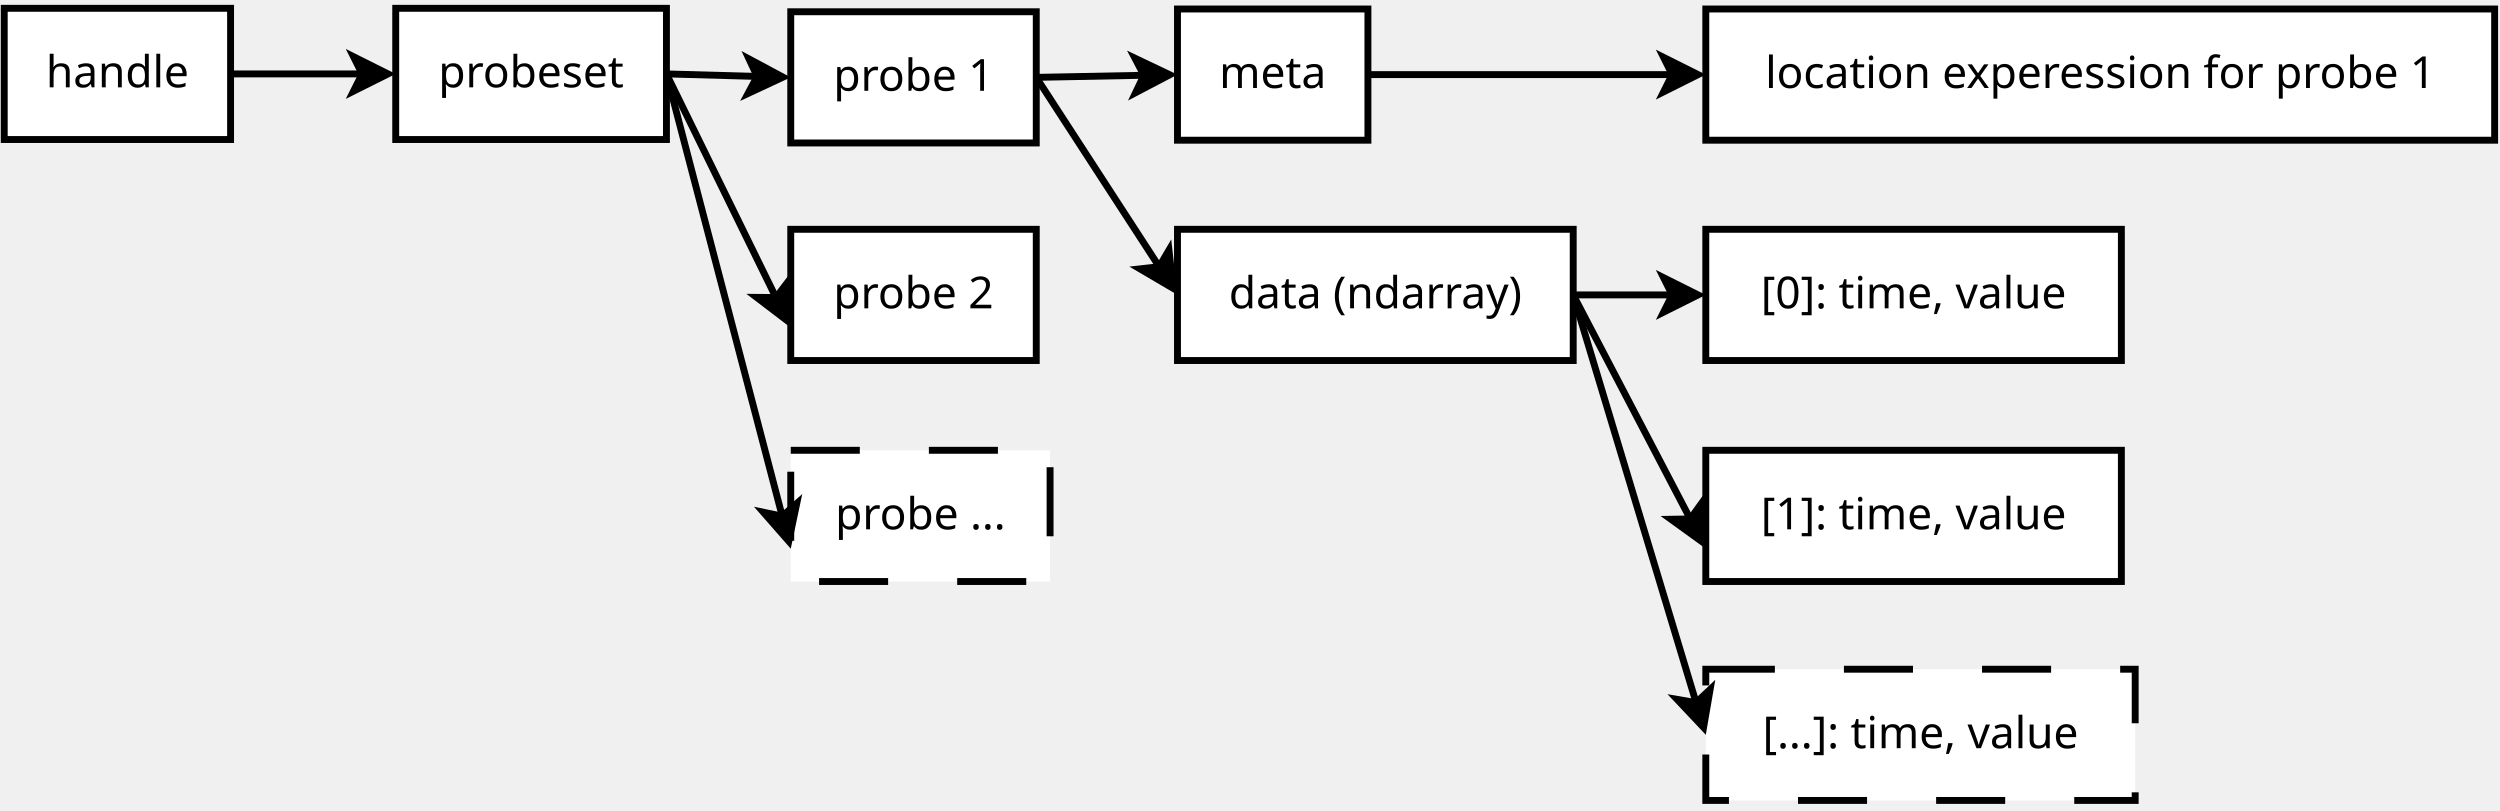
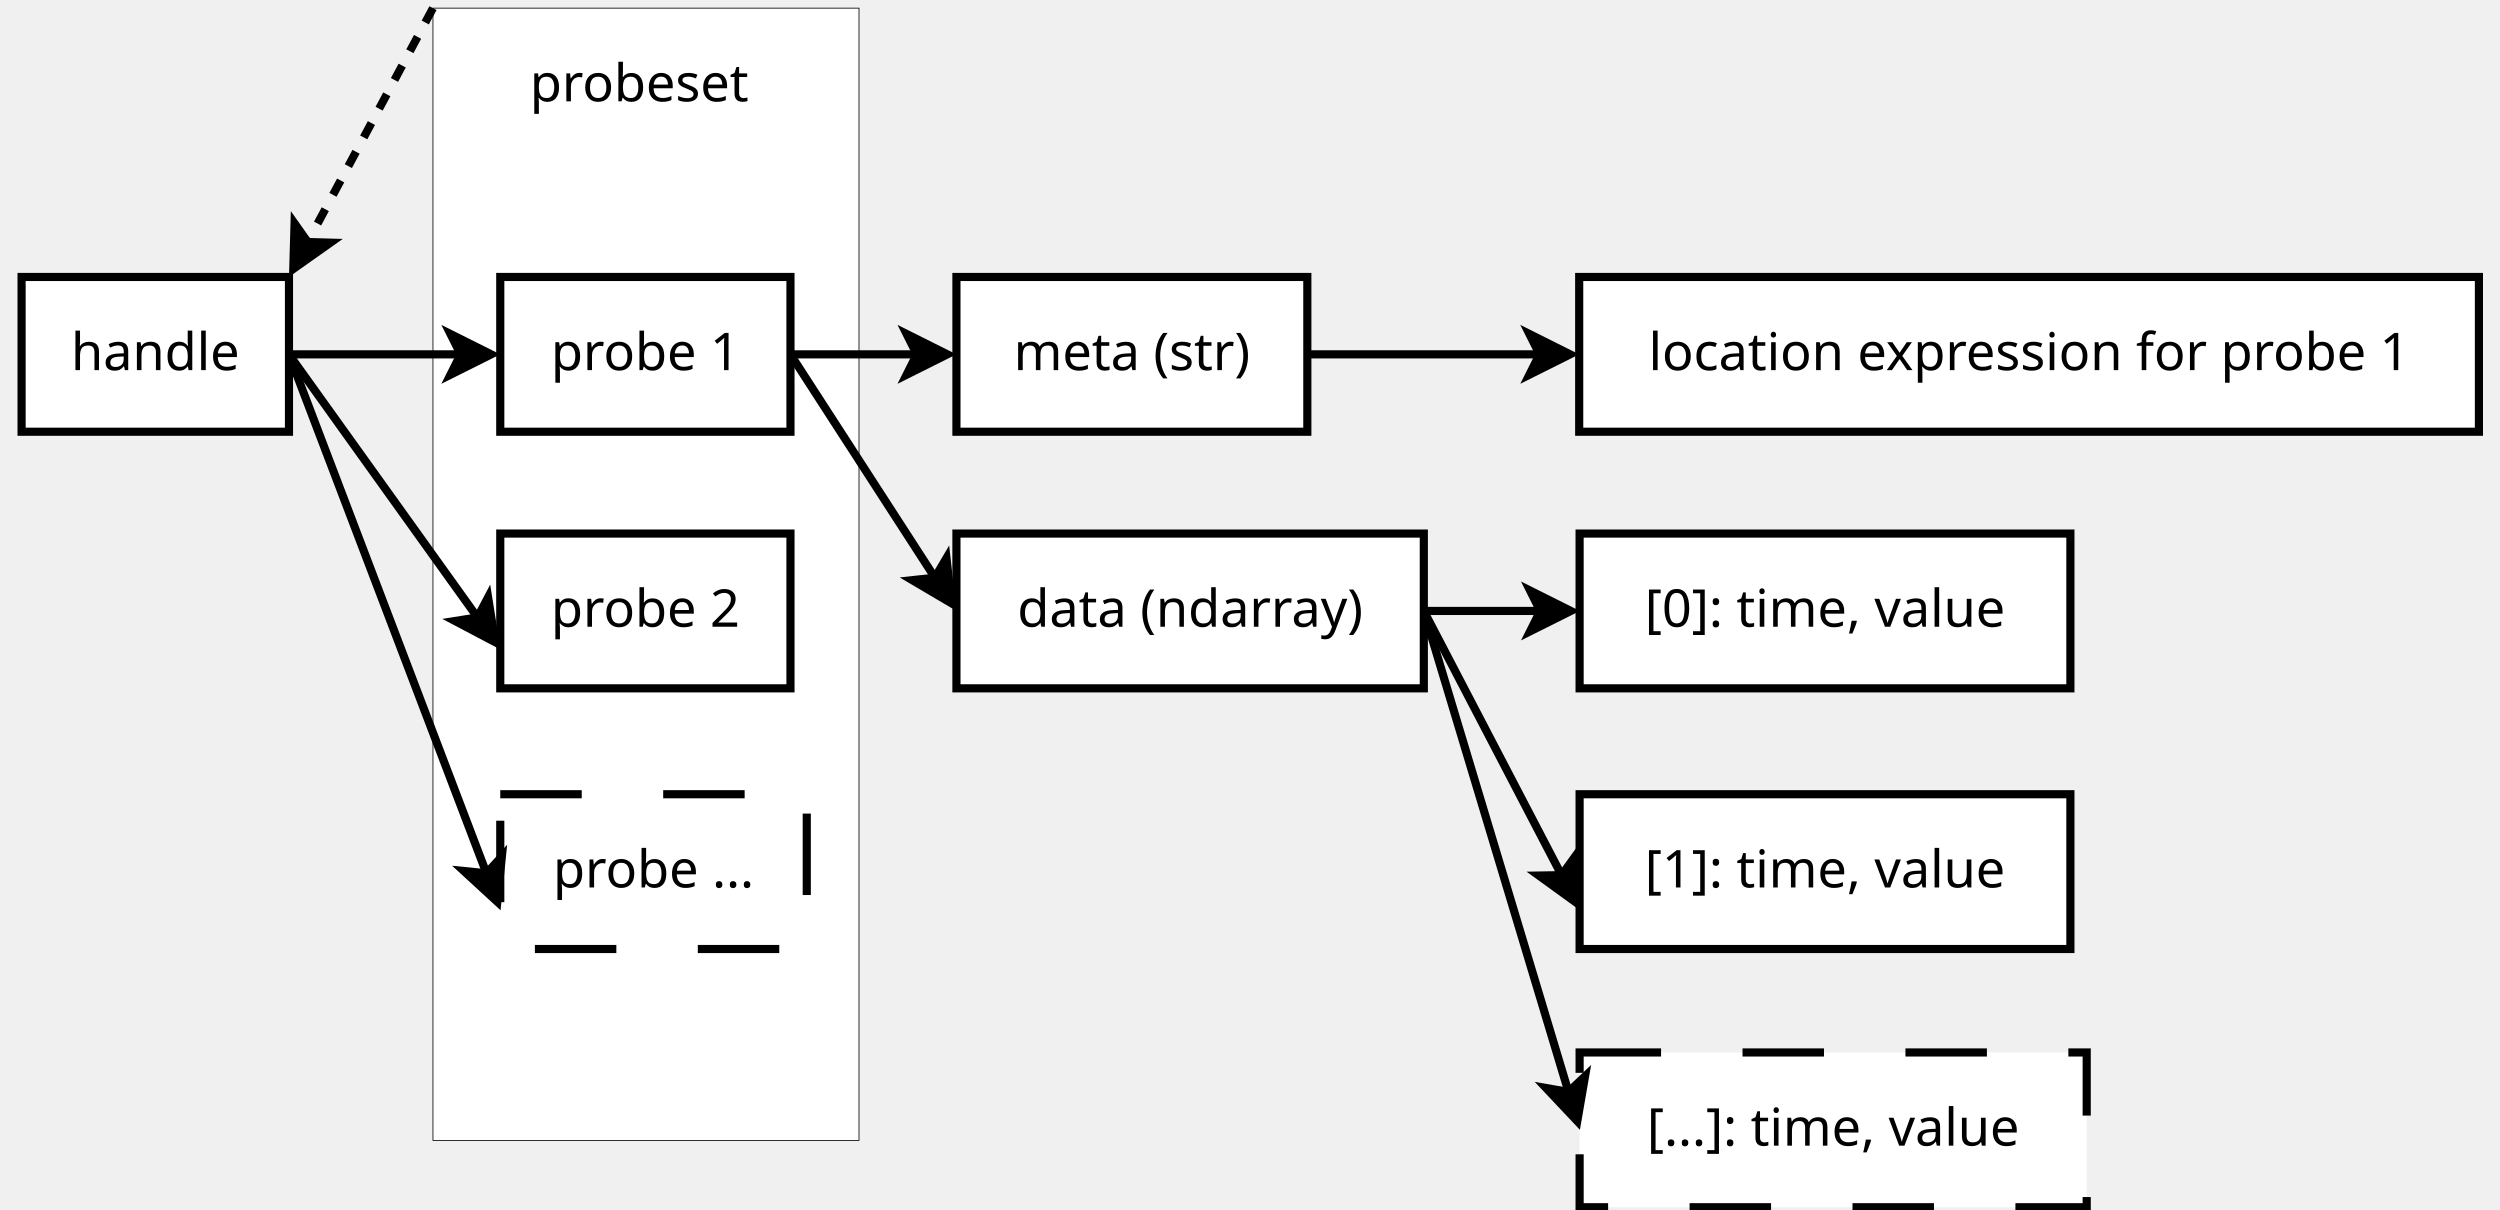
- <svg xmlns="http://www.w3.org/2000/svg" width="37cm" height="12cm" viewBox="207 182 724 232">
+ <svg xmlns="http://www.w3.org/2000/svg" width="31cm" height="15cm" viewBox="317 116 606 297">
  <g id="Achtergrond">
    <g>
-       <rect style="fill: #ffffff; fill-opacity: 1; stroke-opacity: 1; stroke-width: 2; stroke: #000000" x="208.225" y="183" width="65.55" height="38" rx="0" ry="0" />
-       <text font-size="12.8" style="fill: #000000; fill-opacity: 1; stroke: none;text-anchor:middle;font-family:sans-serif;font-style:normal;font-weight:normal" x="241" y="205.881">
-         <tspan x="241" y="205.881">handle</tspan>
+       <rect style="fill: #ffffff; fill-opacity: 1; stroke-opacity: 1; stroke-width: 0.2; stroke: #000000" x="419.401" y="118" width="104.599" height="278" rx="0" ry="0" />
+       <text font-size="12.8" style="fill: #000000; fill-opacity: 1; stroke: none;text-anchor:middle;font-family:sans-serif;font-style:normal;font-weight:normal" x="471.7" y="140.881">
+         <tspan x="471.7" y="140.881">probeset</tspan>
+         <tspan x="471.7" y="156.881" />
+         <tspan x="471.7" y="172.881" />
+         <tspan x="471.7" y="188.881" />
+         <tspan x="471.7" y="204.881" />
+         <tspan x="471.7" y="220.881" />
+         <tspan x="471.7" y="236.881" />
+         <tspan x="471.7" y="252.881" />
+         <tspan x="471.7" y="268.881" />
+         <tspan x="471.7" y="284.881" />
+         <tspan x="471.7" y="300.881" />
+         <tspan x="471.7" y="316.881" />
+         <tspan x="471.7" y="332.881" />
+         <tspan x="471.7" y="348.881" />
+         <tspan x="471.7" y="364.881" />
+         <tspan x="471.7" y="380.881" />
      </text>
    </g>
    <text font-size="12.8" style="fill: #000000; fill-opacity: 1; stroke: none;text-anchor:start;font-family:sans-serif;font-style:normal;font-weight:normal" x="395" y="369">
      <tspan x="395" y="369" />
    </text>
    <g>
-       <rect style="fill: #ffffff; fill-opacity: 1; stroke-opacity: 1; stroke-width: 2; stroke: #000000" x="321.6" y="183" width="78.4" height="38" rx="0" ry="0" />
-       <text font-size="12.8" style="fill: #000000; fill-opacity: 1; stroke: none;text-anchor:middle;font-family:sans-serif;font-style:normal;font-weight:normal" x="360.8" y="205.881">
-         <tspan x="360.8" y="205.881">probeset</tspan>
+       <rect style="fill: #ffffff; fill-opacity: 1; stroke-opacity: 1; stroke-width: 2; stroke: #000000" x="318.4" y="184" width="65.65" height="38" rx="0" ry="0" />
+       <text font-size="12.8" style="fill: #000000; fill-opacity: 1; stroke: none;text-anchor:middle;font-family:sans-serif;font-style:normal;font-weight:normal" x="351.225" y="206.881">
+         <tspan x="351.225" y="206.881">handle</tspan>
      </text>
    </g>
    <g>
-       <line style="fill: none; stroke-opacity: 1; stroke-width: 2; stroke: #000000" x1="273.775" y1="202" x2="311.864" y2="202" />
-       <polygon style="fill: #000000; fill-opacity: 1; stroke-opacity: 1; stroke-width: 2; stroke: #000000" fill-rule="evenodd" points="319.364,202 309.364,207 311.864,202 309.364,197 " />
-     </g>
-     <g>
-       <rect style="fill: #ffffff; fill-opacity: 1; stroke-opacity: 1; stroke-width: 2; stroke: #000000" x="436" y="184" width="71.1" height="38" rx="0" ry="0" />
-       <text font-size="12.8" style="fill: #000000; fill-opacity: 1; stroke: none;text-anchor:middle;font-family:sans-serif;font-style:normal;font-weight:normal" x="471.55" y="206.881">
-         <tspan x="471.55" y="206.881">probe 1</tspan>
+       <rect style="fill: #ffffff; fill-opacity: 1; stroke-opacity: 1; stroke-width: 2; stroke: #000000" x="435.926" y="184" width="71.25" height="38" rx="0" ry="0" />
+       <text font-size="12.8" style="fill: #000000; fill-opacity: 1; stroke: none;text-anchor:middle;font-family:sans-serif;font-style:normal;font-weight:normal" x="471.551" y="206.881">
+         <tspan x="471.551" y="206.881">probe 1</tspan>
      </text>
    </g>
    <g>
-       <rect style="fill: #ffffff; fill-opacity: 1; stroke-opacity: 1; stroke-width: 2; stroke: #000000" x="436" y="247" width="71.1" height="38" rx="0" ry="0" />
-       <text font-size="12.8" style="fill: #000000; fill-opacity: 1; stroke: none;text-anchor:middle;font-family:sans-serif;font-style:normal;font-weight:normal" x="471.55" y="269.881">
-         <tspan x="471.55" y="269.881">probe 2</tspan>
+       <rect style="fill: #ffffff; fill-opacity: 1; stroke-opacity: 1; stroke-width: 2; stroke: #000000" x="435.926" y="247" width="71.25" height="38" rx="0" ry="0" />
+       <text font-size="12.8" style="fill: #000000; fill-opacity: 1; stroke: none;text-anchor:middle;font-family:sans-serif;font-style:normal;font-weight:normal" x="471.551" y="269.881">
+         <tspan x="471.551" y="269.881">probe 2</tspan>
      </text>
    </g>
    <g>
-       <rect style="fill: #ffffff; fill-opacity: 1; stroke-opacity: 1; stroke-width: 2; stroke-dasharray: 20; stroke: #000000" x="436" y="311" width="75.1" height="38" rx="0" ry="0" />
-       <text font-size="12.8" style="fill: #000000; fill-opacity: 1; stroke: none;text-anchor:middle;font-family:sans-serif;font-style:normal;font-weight:normal" x="473.55" y="333.881">
-         <tspan x="473.55" y="333.881">probe ...</tspan>
+       <rect style="fill: #ffffff; fill-opacity: 1; stroke-opacity: 1; stroke-width: 2; stroke-dasharray: 20; stroke: #000000" x="435.926" y="311" width="75.25" height="38" rx="0" ry="0" />
+       <text font-size="12.8" style="fill: #000000; fill-opacity: 1; stroke: none;text-anchor:middle;font-family:sans-serif;font-style:normal;font-weight:normal" x="473.551" y="333.881">
+         <tspan x="473.551" y="333.881">probe ...</tspan>
      </text>
    </g>
    <g>
-       <line style="fill: none; stroke-opacity: 1; stroke-width: 2; stroke: #000000" x1="400" y1="202" x2="426.268" y2="202.73" />
-       <polygon style="fill: #000000; fill-opacity: 1; stroke-opacity: 1; stroke-width: 2; stroke: #000000" fill-rule="evenodd" points="433.765,202.938 423.63,207.658 426.268,202.73 423.907,197.662 " />
+       <line style="fill: none; stroke-opacity: 1; stroke-width: 2; stroke: #000000" x1="384.05" y1="203" x2="426.19" y2="203" />
+       <polygon style="fill: #000000; fill-opacity: 1; stroke-opacity: 1; stroke-width: 2; stroke: #000000" fill-rule="evenodd" points="433.69,203 423.69,208 426.19,203 423.69,198 " />
    </g>
    <g>
-       <line style="fill: none; stroke-opacity: 1; stroke-width: 2; stroke: #000000" x1="400" y1="202" x2="431.717" y2="266.756" />
-       <polygon style="fill: #000000; fill-opacity: 1; stroke-opacity: 1; stroke-width: 2; stroke: #000000" fill-rule="evenodd" points="435.016,273.492 426.127,266.711 431.717,266.756 435.108,262.312 " />
+       <line style="fill: none; stroke-opacity: 1; stroke-width: 2; stroke: #000000" x1="384.05" y1="203" x2="430.329" y2="267.586" />
+       <polygon style="fill: #000000; fill-opacity: 1; stroke-opacity: 1; stroke-width: 2; stroke: #000000" fill-rule="evenodd" points="434.698,273.682 424.809,268.466 430.329,267.586 432.937,262.641 " />
    </g>
    <g>
-       <line style="fill: none; stroke-opacity: 1; stroke-width: 2; stroke: #000000" x1="400" y1="202" x2="433.534" y2="330.081" />
-       <polygon style="fill: #000000; fill-opacity: 1; stroke-opacity: 1; stroke-width: 2; stroke: #000000" fill-rule="evenodd" points="435.434,337.337 428.064,328.929 433.534,330.081 437.738,326.397 " />
+       <line style="fill: none; stroke-opacity: 1; stroke-width: 2; stroke: #000000" x1="384.05" y1="203" x2="432.537" y2="330.401" />
+       <polygon style="fill: #000000; fill-opacity: 1; stroke-opacity: 1; stroke-width: 2; stroke: #000000" fill-rule="evenodd" points="435.205,337.41 426.975,329.843 432.537,330.401 436.321,326.286 " />
    </g>
    <g>
-       <rect style="fill: #ffffff; fill-opacity: 1; stroke-opacity: 1; stroke-width: 2; stroke: #000000" x="548" y="183.2" width="55.15" height="38" rx="0" ry="0" />
-       <text font-size="12.8" style="fill: #000000; fill-opacity: 1; stroke: none;text-anchor:middle;font-family:sans-serif;font-style:normal;font-weight:normal" x="575.575" y="206.081">
-         <tspan x="575.575" y="206.081">meta</tspan>
+       <rect style="fill: #ffffff; fill-opacity: 1; stroke-opacity: 1; stroke-width: 2; stroke: #000000" x="547.924" y="184" width="86.15" height="38" rx="0" ry="0" />
+       <text font-size="12.8" style="fill: #000000; fill-opacity: 1; stroke: none;text-anchor:middle;font-family:sans-serif;font-style:normal;font-weight:normal" x="590.999" y="206.881">
+         <tspan x="590.999" y="206.881">meta (str)</tspan>
      </text>
    </g>
    <g>
-       <rect style="fill: #ffffff; fill-opacity: 1; stroke-opacity: 1; stroke-width: 2; stroke: #000000" x="548" y="247" width="114.6" height="38" rx="0" ry="0" />
-       <text font-size="12.8" style="fill: #000000; fill-opacity: 1; stroke: none;text-anchor:middle;font-family:sans-serif;font-style:normal;font-weight:normal" x="605.3" y="269.881">
-         <tspan x="605.3" y="269.881">data (ndarray)</tspan>
+       <rect style="fill: #ffffff; fill-opacity: 1; stroke-opacity: 1; stroke-width: 2; stroke: #000000" x="547.924" y="247" width="114.75" height="38" rx="0" ry="0" />
+       <text font-size="12.8" style="fill: #000000; fill-opacity: 1; stroke: none;text-anchor:middle;font-family:sans-serif;font-style:normal;font-weight:normal" x="605.299" y="269.881">
+         <tspan x="605.299" y="269.881">data (ndarray)</tspan>
      </text>
    </g>
    <g>
-       <line style="fill: none; stroke-opacity: 1; stroke-width: 2; stroke: #000000" x1="507.1" y1="203" x2="538.266" y2="202.39" />
-       <polygon style="fill: #000000; fill-opacity: 1; stroke-opacity: 1; stroke-width: 2; stroke: #000000" fill-rule="evenodd" points="545.764,202.244 535.864,207.438 538.266,202.39 535.668,197.44 " />
+       <line style="fill: none; stroke-opacity: 1; stroke-width: 2; stroke: #000000" x1="507.176" y1="203" x2="538.188" y2="203" />
+       <polygon style="fill: #000000; fill-opacity: 1; stroke-opacity: 1; stroke-width: 2; stroke: #000000" fill-rule="evenodd" points="545.688,203 535.688,208 538.188,203 535.688,198 " />
    </g>
    <g>
-       <line style="fill: none; stroke-opacity: 1; stroke-width: 2; stroke: #000000" x1="507.1" y1="203" x2="542.699" y2="257.834" />
-       <polygon style="fill: #000000; fill-opacity: 1; stroke-opacity: 1; stroke-width: 2; stroke: #000000" fill-rule="evenodd" points="546.782,264.125 537.143,258.46 542.699,257.834 545.531,253.014 " />
+       <line style="fill: none; stroke-opacity: 1; stroke-width: 2; stroke: #000000" x1="507.176" y1="203" x2="542.636" y2="257.825" />
+       <polygon style="fill: #000000; fill-opacity: 1; stroke-opacity: 1; stroke-width: 2; stroke: #000000" fill-rule="evenodd" points="546.71,264.122 537.08,258.441 542.636,257.825 545.477,253.01 " />
    </g>
    <g>
-       <rect style="fill: #ffffff; fill-opacity: 1; stroke-opacity: 1; stroke-width: 2; stroke: #000000" x="701" y="247" width="120.35" height="38" rx="0" ry="0" />
-       <text font-size="12.8" style="fill: #000000; fill-opacity: 1; stroke: none;text-anchor:middle;font-family:sans-serif;font-style:normal;font-weight:normal" x="761.175" y="269.881">
-         <tspan x="761.175" y="269.881">[0]: time, value</tspan>
+       <rect style="fill: #ffffff; fill-opacity: 1; stroke-opacity: 1; stroke-width: 2; stroke: #000000" x="700.924" y="247" width="120.5" height="38" rx="0" ry="0" />
+       <text font-size="12.8" style="fill: #000000; fill-opacity: 1; stroke: none;text-anchor:middle;font-family:sans-serif;font-style:normal;font-weight:normal" x="761.174" y="269.881">
+         <tspan x="761.174" y="269.881">[0]: time, value</tspan>
      </text>
    </g>
    <g>
-       <rect style="fill: #ffffff; fill-opacity: 1; stroke-opacity: 1; stroke-width: 2; stroke: #000000" x="701" y="311" width="120.35" height="38" rx="0" ry="0" />
-       <text font-size="12.8" style="fill: #000000; fill-opacity: 1; stroke: none;text-anchor:middle;font-family:sans-serif;font-style:normal;font-weight:normal" x="761.175" y="333.881">
-         <tspan x="761.175" y="333.881">[1]: time, value</tspan>
+       <rect style="fill: #ffffff; fill-opacity: 1; stroke-opacity: 1; stroke-width: 2; stroke: #000000" x="700.924" y="311" width="120.5" height="38" rx="0" ry="0" />
+       <text font-size="12.8" style="fill: #000000; fill-opacity: 1; stroke: none;text-anchor:middle;font-family:sans-serif;font-style:normal;font-weight:normal" x="761.174" y="333.881">
+         <tspan x="761.174" y="333.881">[1]: time, value</tspan>
      </text>
    </g>
    <g>
-       <rect style="fill: #ffffff; fill-opacity: 1; stroke-opacity: 1; stroke-width: 2; stroke-dasharray: 20; stroke: #000000" x="701" y="374.4" width="124.35" height="38" rx="0" ry="0" />
-       <text font-size="12.8" style="fill: #000000; fill-opacity: 1; stroke: none;text-anchor:middle;font-family:sans-serif;font-style:normal;font-weight:normal" x="763.175" y="397.281">
-         <tspan x="763.175" y="397.281">[...]: time, value</tspan>
+       <rect style="fill: #ffffff; fill-opacity: 1; stroke-opacity: 1; stroke-width: 2; stroke-dasharray: 20; stroke: #000000" x="700.926" y="374.4" width="124.5" height="38" rx="0" ry="0" />
+       <text font-size="12.8" style="fill: #000000; fill-opacity: 1; stroke: none;text-anchor:middle;font-family:sans-serif;font-style:normal;font-weight:normal" x="763.176" y="397.281">
+         <tspan x="763.176" y="397.281">[...]: time, value</tspan>
      </text>
    </g>
-     <text font-size="12.8" style="fill: #000000; fill-opacity: 1; stroke: none;text-anchor:start;font-family:sans-serif;font-style:normal;font-weight:normal" x="761.175" y="330">
-       <tspan x="761.175" y="330" />
+     <text font-size="12.8" style="fill: #000000; fill-opacity: 1; stroke: none;text-anchor:start;font-family:sans-serif;font-style:normal;font-weight:normal" x="761.174" y="330">
+       <tspan x="761.174" y="330" />
    </text>
    <g>
-       <line style="fill: none; stroke-opacity: 1; stroke-width: 2; stroke: #000000" x1="662.6" y1="266" x2="691.264" y2="266" />
+       <line style="fill: none; stroke-opacity: 1; stroke-width: 2; stroke: #000000" x1="662.674" y1="266" x2="691.264" y2="266" />
      <polygon style="fill: #000000; fill-opacity: 1; stroke-opacity: 1; stroke-width: 2; stroke: #000000" fill-rule="evenodd" points="698.764,266 688.764,271 691.264,266 688.764,261 " />
    </g>
    <g>
-       <line style="fill: none; stroke-opacity: 1; stroke-width: 2; stroke: #000000" x1="662.6" y1="266" x2="696.492" y2="330.871" />
-       <polygon style="fill: #000000; fill-opacity: 1; stroke-opacity: 1; stroke-width: 2; stroke: #000000" fill-rule="evenodd" points="699.965,337.518 690.902,330.97 696.492,330.871 699.766,326.34 " />
+       <line style="fill: none; stroke-opacity: 1; stroke-width: 2; stroke: #000000" x1="662.674" y1="266" x2="696.498" y2="330.867" />
+       <polygon style="fill: #000000; fill-opacity: 1; stroke-opacity: 1; stroke-width: 2; stroke: #000000" fill-rule="evenodd" points="699.966,337.517 690.909,330.962 696.498,330.867 699.776,326.339 " />
    </g>
    <g>
-       <line style="fill: none; stroke-opacity: 1; stroke-width: 2; stroke: #000000" x1="662.6" y1="266" x2="698.19" y2="384.078" />
-       <polygon style="fill: #000000; fill-opacity: 1; stroke-opacity: 1; stroke-width: 2; stroke: #000000" fill-rule="evenodd" points="700.355,391.259 692.682,383.127 698.19,384.078 702.256,380.242 " />
+       <line style="fill: none; stroke-opacity: 1; stroke-width: 2; stroke: #000000" x1="662.674" y1="266" x2="698.195" y2="384.077" />
+       <polygon style="fill: #000000; fill-opacity: 1; stroke-opacity: 1; stroke-width: 2; stroke: #000000" fill-rule="evenodd" points="700.356,391.259 692.687,383.123 698.195,384.077 702.263,380.242 " />
    </g>
    <g>
-       <rect style="fill: #ffffff; fill-opacity: 1; stroke-opacity: 1; stroke-width: 2; stroke: #000000" x="701" y="183.2" width="228.45" height="38" rx="0" ry="0" />
-       <text font-size="12.8" style="fill: #000000; fill-opacity: 1; stroke: none;text-anchor:middle;font-family:sans-serif;font-style:normal;font-weight:normal" x="815.225" y="206.081">
-         <tspan x="815.225" y="206.081">location experession for probe 1</tspan>
+       <rect style="fill: #ffffff; fill-opacity: 1; stroke-opacity: 1; stroke-width: 2; stroke: #000000" x="700.824" y="184" width="220.9" height="38" rx="0" ry="0" />
+       <text font-size="12.8" style="fill: #000000; fill-opacity: 1; stroke: none;text-anchor:middle;font-family:sans-serif;font-style:normal;font-weight:normal" x="811.274" y="206.881">
+         <tspan x="811.274" y="206.881">location expression for probe 1</tspan>
      </text>
    </g>
-     <text font-size="12.8" style="fill: #000000; fill-opacity: 1; stroke: none;text-anchor:start;font-family:sans-serif;font-style:normal;font-weight:normal" x="815.225" y="202.2">
-       <tspan x="815.225" y="202.2" />
+     <text font-size="12.8" style="fill: #000000; fill-opacity: 1; stroke: none;text-anchor:start;font-family:sans-serif;font-style:normal;font-weight:normal" x="811.274" y="203">
+       <tspan x="811.274" y="203" />
    </text>
    <g>
-       <line style="fill: none; stroke-opacity: 1; stroke-width: 2; stroke: #000000" x1="603.15" y1="202.2" x2="691.264" y2="202.2" />
-       <polygon style="fill: #000000; fill-opacity: 1; stroke-opacity: 1; stroke-width: 2; stroke: #000000" fill-rule="evenodd" points="698.764,202.2 688.764,207.2 691.264,202.2 688.764,197.2 " />
+       <line style="fill: none; stroke-opacity: 1; stroke-width: 2; stroke: #000000" x1="634.074" y1="203" x2="691.088" y2="203" />
+       <polygon style="fill: #000000; fill-opacity: 1; stroke-opacity: 1; stroke-width: 2; stroke: #000000" fill-rule="evenodd" points="698.588,203 688.588,208 691.088,203 688.588,198 " />
    </g>
-     <text font-size="12.8" style="fill: #000000; fill-opacity: 1; stroke: none;text-anchor:start;font-family:sans-serif;font-style:normal;font-weight:normal" x="815.225" y="202.2">
-       <tspan x="815.225" y="202.2" />
+     <text font-size="12.8" style="fill: #000000; fill-opacity: 1; stroke: none;text-anchor:start;font-family:sans-serif;font-style:normal;font-weight:normal" x="811.274" y="203">
+       <tspan x="811.274" y="203" />
    </text>
    <text font-size="12.8" style="fill: #000000; fill-opacity: 1; stroke: none;text-anchor:start;font-family:sans-serif;font-style:normal;font-weight:normal" x="473.55" y="330">
      <tspan x="473.55" y="330" />
    </text>
-     <text font-size="12.8" style="fill: #000000; fill-opacity: 1; stroke: none;text-anchor:start;font-family:sans-serif;font-style:normal;font-weight:normal" x="763.175" y="393.4">
-       <tspan x="763.175" y="393.4" />
+     <text font-size="12.8" style="fill: #000000; fill-opacity: 1; stroke: none;text-anchor:start;font-family:sans-serif;font-style:normal;font-weight:normal" x="763.174" y="393.4">
+       <tspan x="763.174" y="393.4" />
    </text>
    <text font-size="12.8" style="fill: #000000; fill-opacity: 1; stroke: none;text-anchor:start;font-family:sans-serif;font-style:normal;font-weight:normal" x="473.55" y="330">
      <tspan x="473.55" y="330" />
    </text>
-     <text font-size="12.8" style="fill: #000000; fill-opacity: 1; stroke: none;text-anchor:start;font-family:sans-serif;font-style:normal;font-weight:normal" x="763.175" y="393.4">
-       <tspan x="763.175" y="393.4" />
+     <text font-size="12.8" style="fill: #000000; fill-opacity: 1; stroke: none;text-anchor:start;font-family:sans-serif;font-style:normal;font-weight:normal" x="763.174" y="393.4">
+       <tspan x="763.174" y="393.4" />
    </text>
+     <text font-size="12.8" style="fill: #000000; fill-opacity: 1; stroke: none;text-anchor:start;font-family:sans-serif;font-style:normal;font-weight:normal" x="811.274" y="203">
+       <tspan x="811.274" y="203" />
+     </text>
+     <text font-size="12.8" style="fill: #000000; fill-opacity: 1; stroke: none;text-anchor:start;font-family:sans-serif;font-style:normal;font-weight:normal" x="351.225" y="203">
+       <tspan x="351.225" y="203" />
+     </text>
+     <text font-size="12.8" style="fill: #000000; fill-opacity: 1; stroke: none;text-anchor:start;font-family:sans-serif;font-style:normal;font-weight:normal" x="471.7" y="257">
+       <tspan x="471.7" y="257" />
+     </text>
+     <g>
+       <line style="fill: none; stroke-opacity: 1; stroke-width: 2; stroke-dasharray: 4; stroke: #000000" x1="419.401" y1="118" x2="388.647" y2="175.418" />
+       <polygon style="fill: #000000; fill-opacity: 1; stroke-opacity: 1; stroke-width: 2; stroke: #000000" fill-rule="evenodd" points="385.106,182.029 385.42,170.853 388.647,175.418 394.235,175.575 " />
+     </g>
  </g>
</svg>
